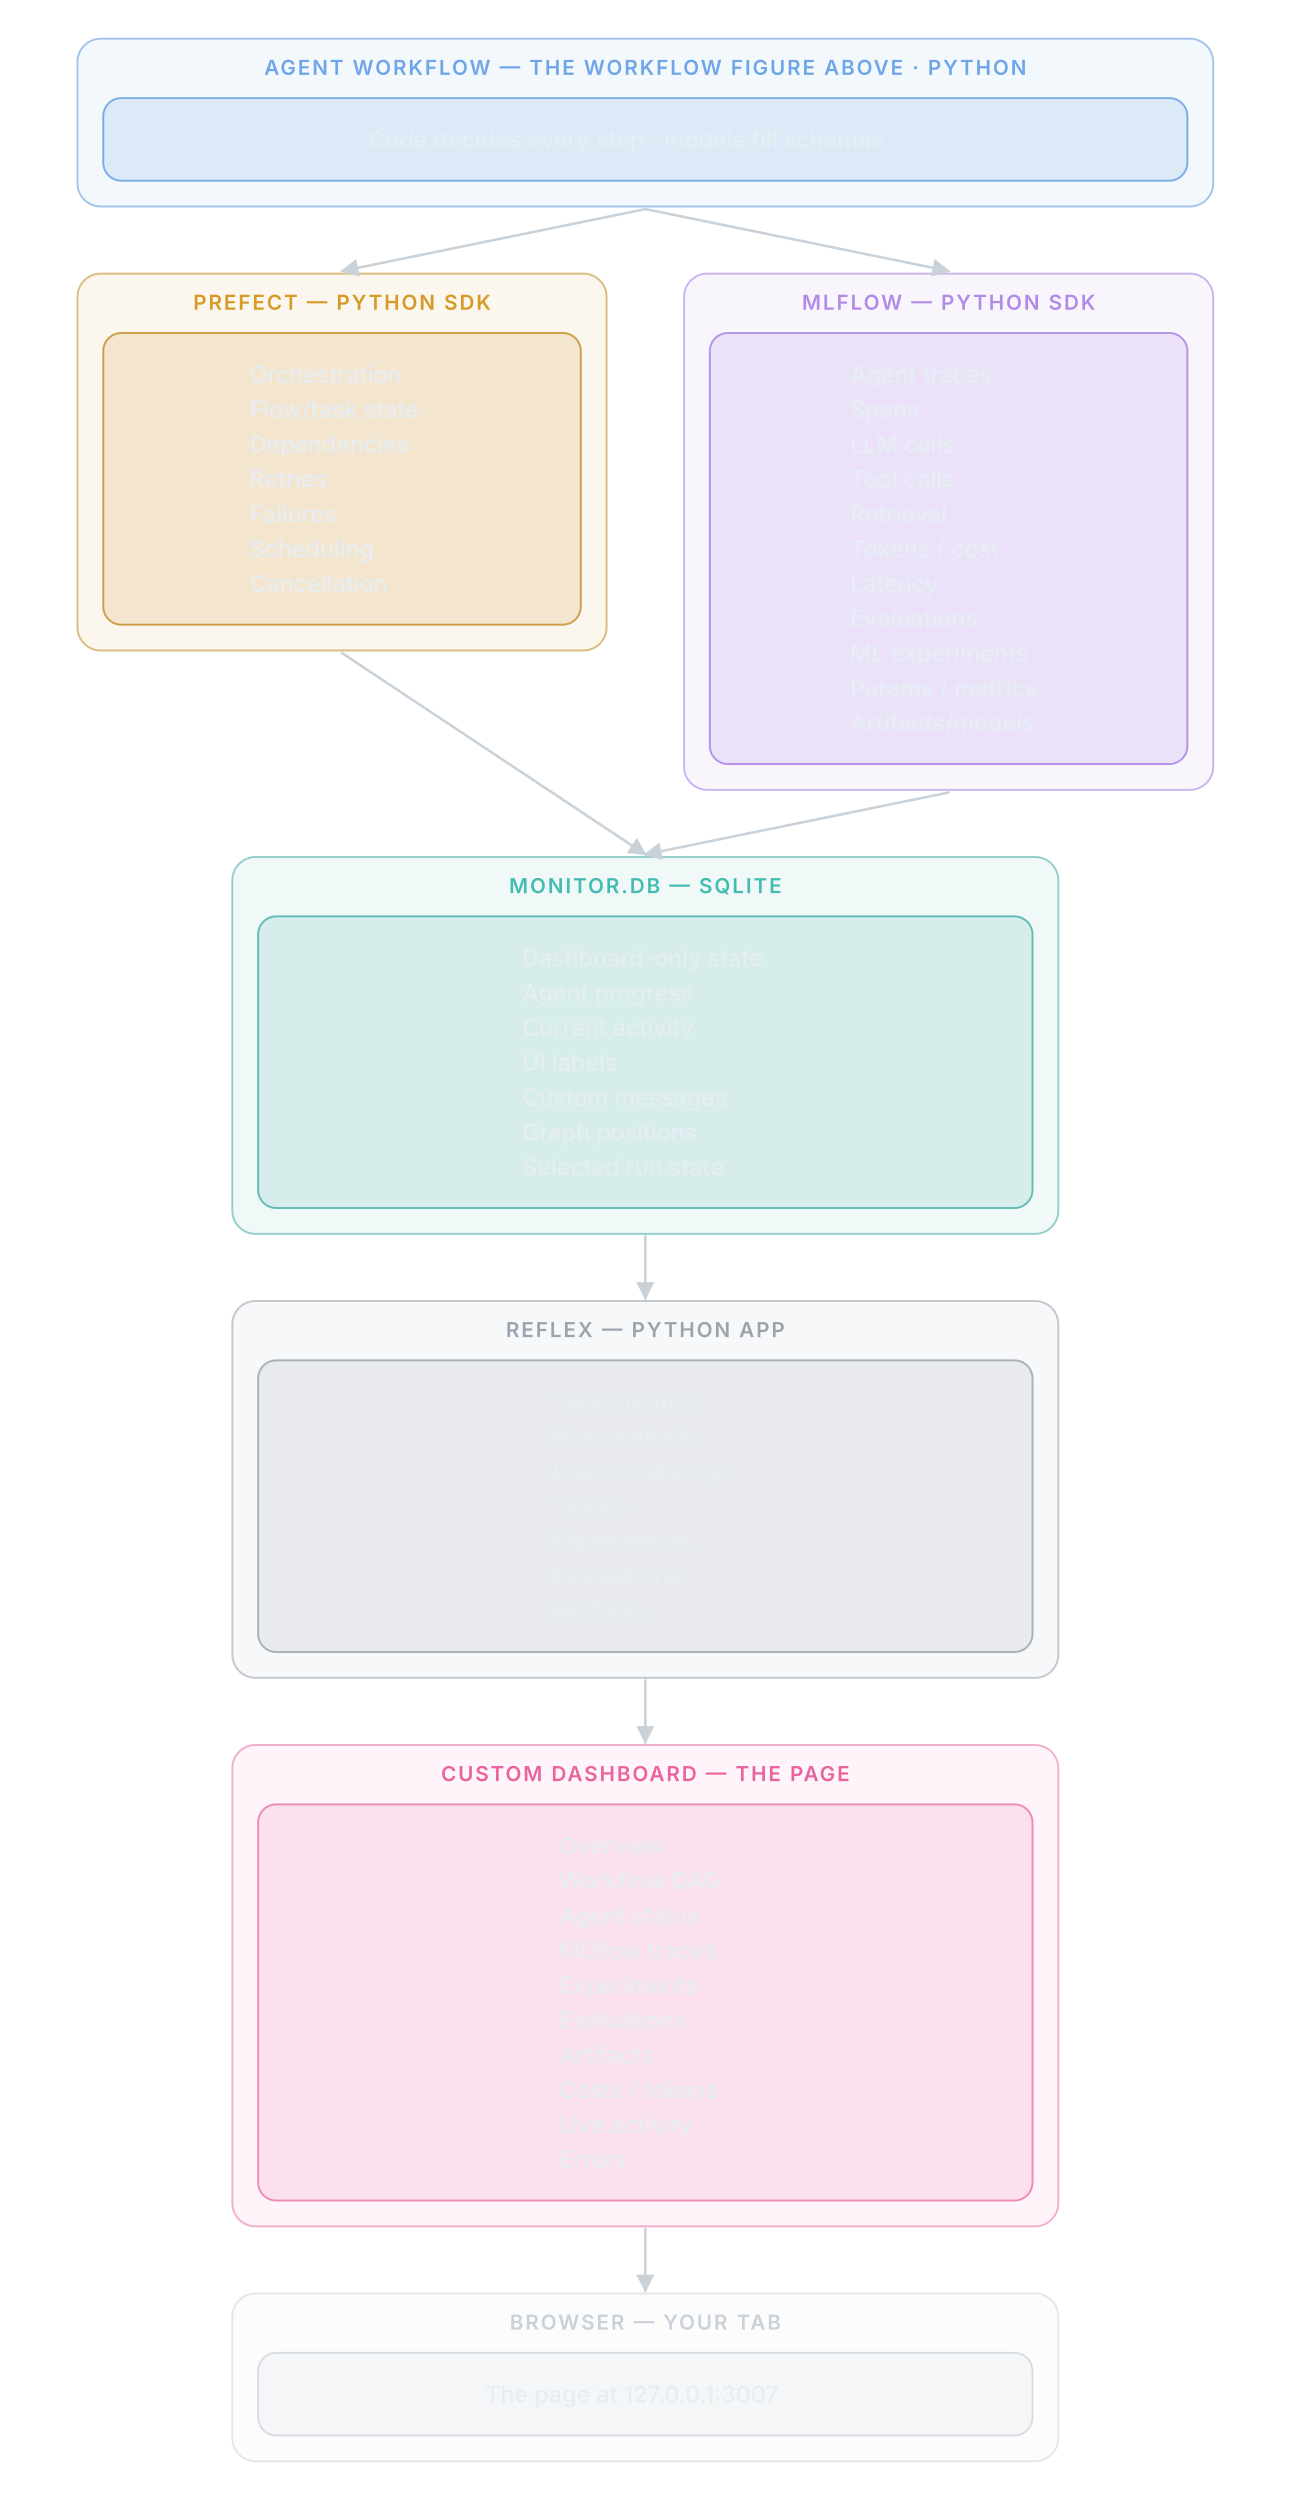
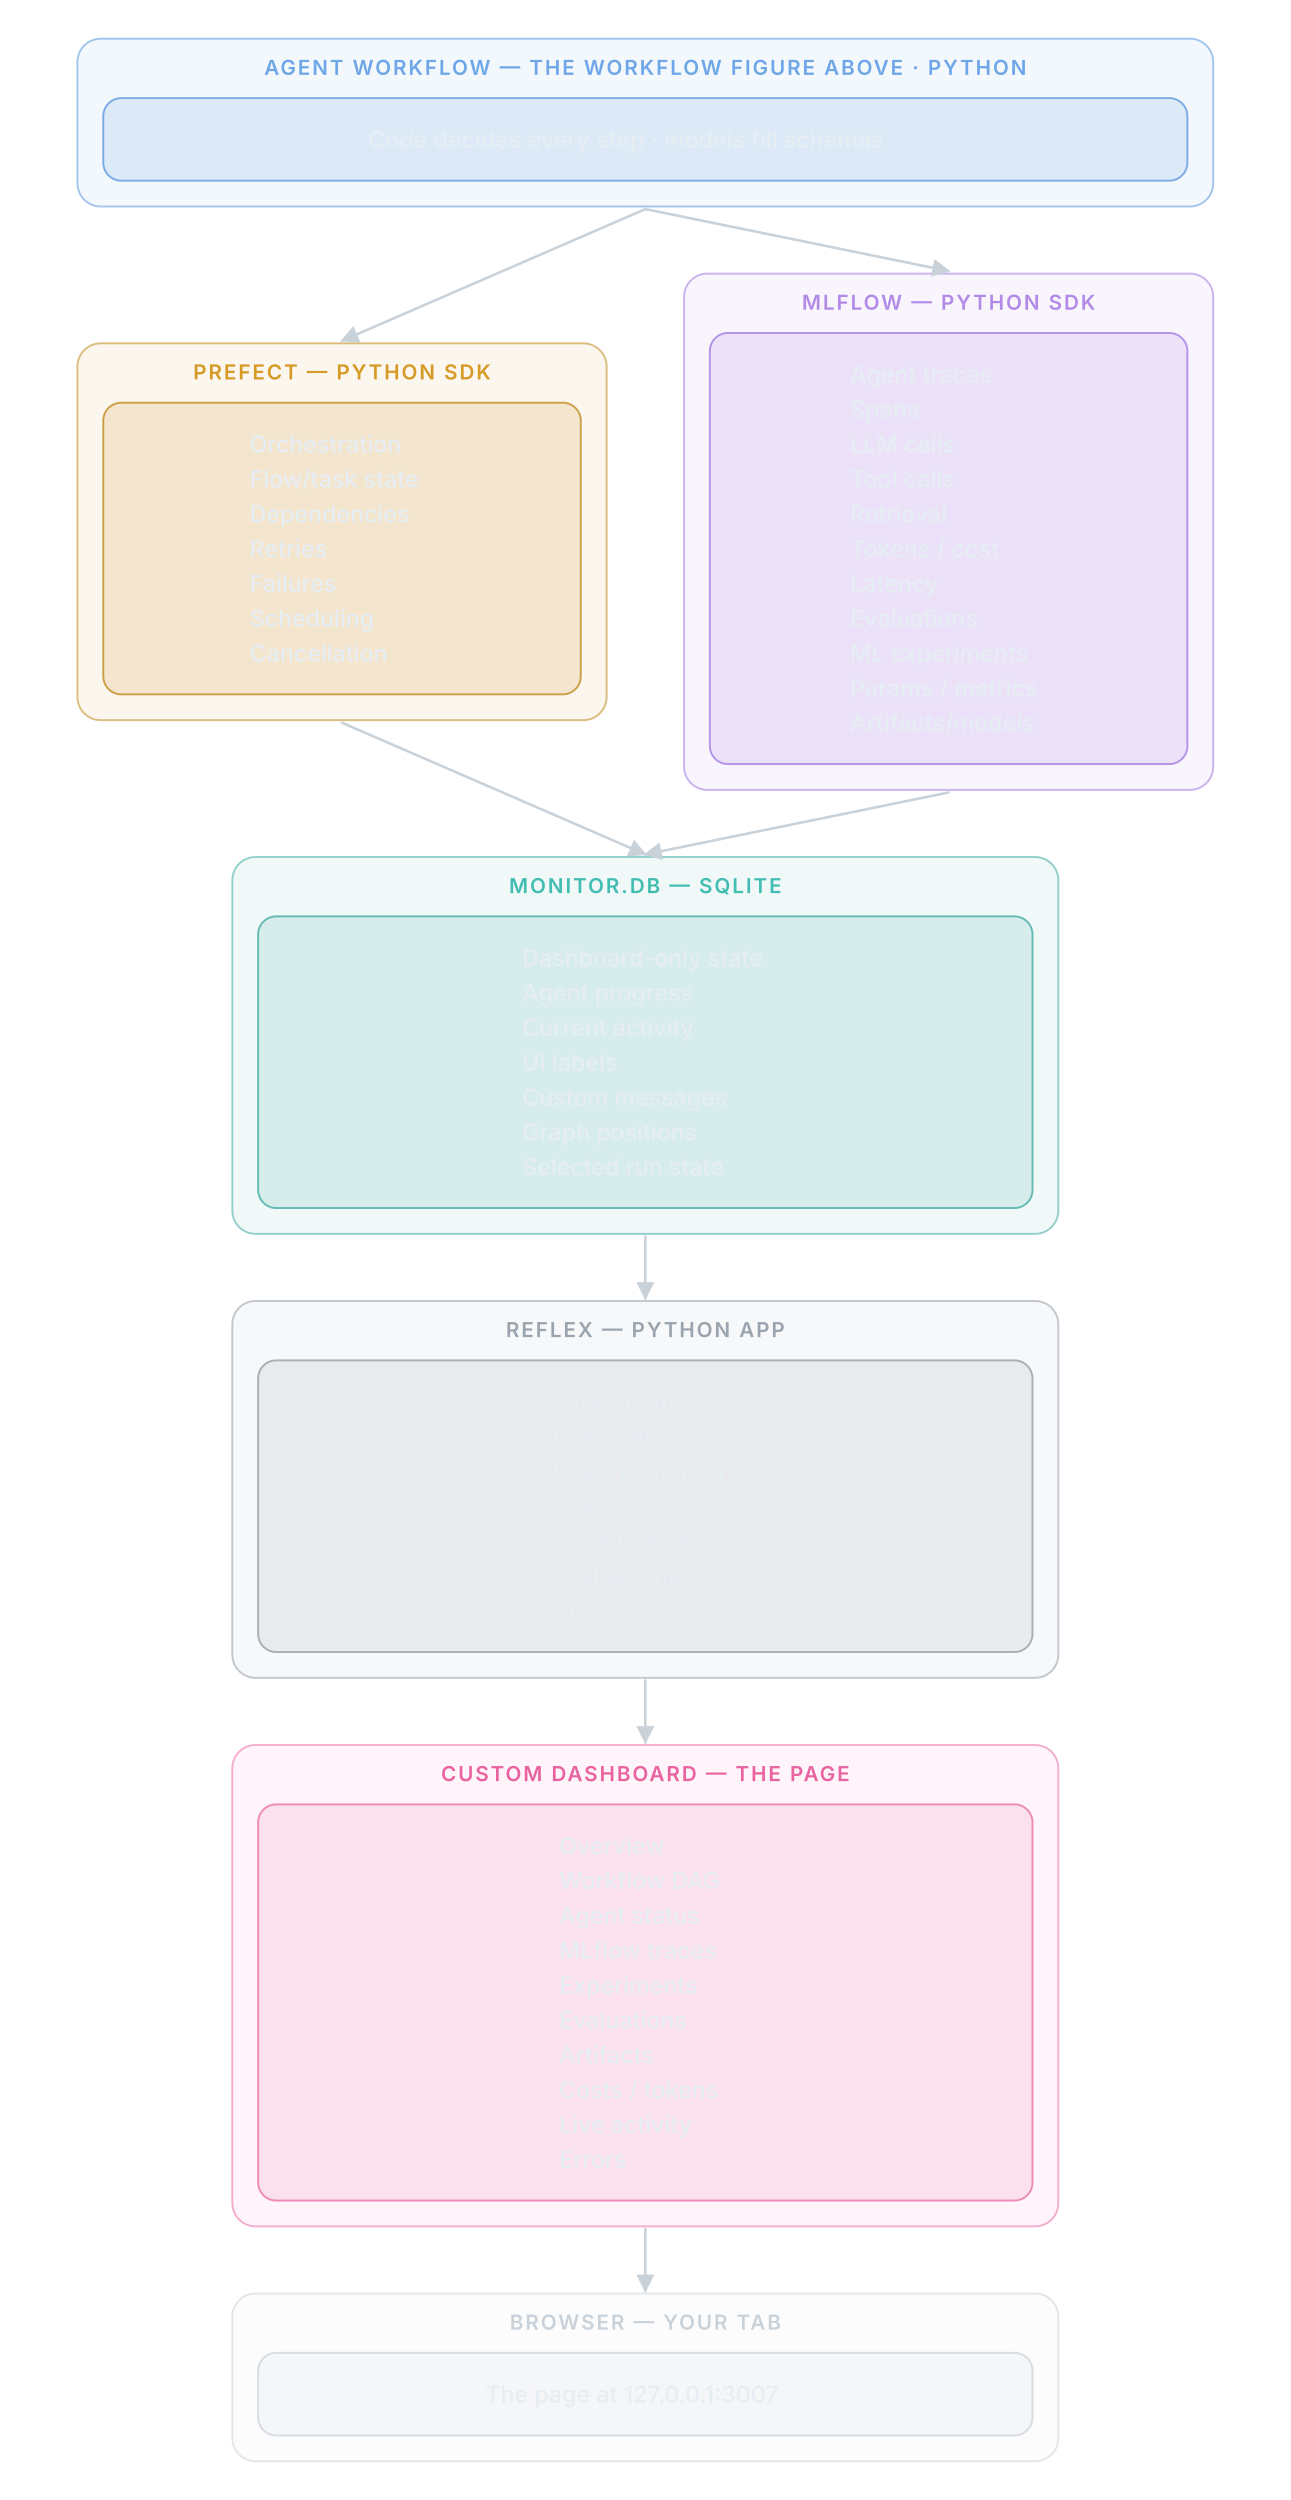
<svg xmlns="http://www.w3.org/2000/svg" viewBox="0 0 1000 1937" width="1000" height="1937" font-family="Inter, -apple-system, 'Segoe UI', Helvetica, Arial, sans-serif">
  <defs>
    <marker id="ah" viewBox="0 0 10 10" refX="9" refY="5" markerWidth="7" markerHeight="7" orient="auto-start-reverse">
      <path d="M0,0 L10,5 L0,10 z" fill="#c9d1d9" />
    </marker>
  </defs>
  <rect x="60" y="30" width="880" height="130" rx="18" fill="rgba(77,143,220,0.07)" stroke="rgba(77,143,220,0.5)" stroke-width="1.5" />
  <text x="500" y="58" text-anchor="middle" font-size="16" font-weight="600" letter-spacing="1.5" fill="#6ea6e8">AGENT WORKFLOW — THE WORKFLOW FIGURE ABOVE · PYTHON</text>
  <rect x="80" y="76" width="840" height="64" rx="14" fill="rgba(77,143,220,0.14)" stroke="rgba(77,143,220,0.7)" stroke-width="1.5" />
  <text x="285.4" y="108.0" dominant-baseline="central" font-size="18" font-weight="500" fill="#e6edf3">Code decides every step · models fill schemas</text>
-   <rect x="60" y="212" width="410" height="292" rx="18" fill="rgba(187,128,9,0.07)" stroke="rgba(187,128,9,0.5)" stroke-width="1.5" />
-   <text x="265" y="240" text-anchor="middle" font-size="16" font-weight="600" letter-spacing="1.5" fill="#d69a26">PREFECT — PYTHON SDK</text>
-   <rect x="80" y="258" width="370" height="226" rx="14" fill="rgba(187,128,9,0.14)" stroke="rgba(187,128,9,0.7)" stroke-width="1.5" />
-   <text x="193.4" y="290.0" dominant-baseline="central" font-size="18" font-weight="500" fill="#e6edf3">Orchestration</text>
-   <text x="193.4" y="317.0" dominant-baseline="central" font-size="18" font-weight="500" fill="#e6edf3">Flow/task state</text>
-   <text x="193.4" y="344.0" dominant-baseline="central" font-size="18" font-weight="500" fill="#e6edf3">Dependencies</text>
-   <text x="193.4" y="371.0" dominant-baseline="central" font-size="18" font-weight="500" fill="#e6edf3">Retries</text>
-   <text x="193.4" y="398.0" dominant-baseline="central" font-size="18" font-weight="500" fill="#e6edf3">Failures</text>
-   <text x="193.4" y="425.0" dominant-baseline="central" font-size="18" font-weight="500" fill="#e6edf3">Scheduling</text>
-   <text x="193.4" y="452.0" dominant-baseline="central" font-size="18" font-weight="500" fill="#e6edf3">Cancellation</text>
+   <rect x="60" y="266" width="410" height="292" rx="18" fill="rgba(187,128,9,0.07)" stroke="rgba(187,128,9,0.5)" stroke-width="1.5" />
+   <text x="265" y="294" text-anchor="middle" font-size="16" font-weight="600" letter-spacing="1.5" fill="#d69a26">PREFECT — PYTHON SDK</text>
+   <rect x="80" y="312" width="370" height="226" rx="14" fill="rgba(187,128,9,0.14)" stroke="rgba(187,128,9,0.7)" stroke-width="1.5" />
+   <text x="193.4" y="344.0" dominant-baseline="central" font-size="18" font-weight="500" fill="#e6edf3">Orchestration</text>
+   <text x="193.4" y="371.0" dominant-baseline="central" font-size="18" font-weight="500" fill="#e6edf3">Flow/task state</text>
+   <text x="193.4" y="398.0" dominant-baseline="central" font-size="18" font-weight="500" fill="#e6edf3">Dependencies</text>
+   <text x="193.4" y="425.0" dominant-baseline="central" font-size="18" font-weight="500" fill="#e6edf3">Retries</text>
+   <text x="193.4" y="452.0" dominant-baseline="central" font-size="18" font-weight="500" fill="#e6edf3">Failures</text>
+   <text x="193.4" y="479.0" dominant-baseline="central" font-size="18" font-weight="500" fill="#e6edf3">Scheduling</text>
+   <text x="193.4" y="506.0" dominant-baseline="central" font-size="18" font-weight="500" fill="#e6edf3">Cancellation</text>
  <rect x="530" y="212" width="410" height="400" rx="18" fill="rgba(154,110,224,0.07)" stroke="rgba(154,110,224,0.5)" stroke-width="1.5" />
  <text x="735" y="240" text-anchor="middle" font-size="16" font-weight="600" letter-spacing="1.5" fill="#b28ae8">MLFLOW — PYTHON SDK</text>
  <rect x="550" y="258" width="370" height="334" rx="14" fill="rgba(154,110,224,0.14)" stroke="rgba(154,110,224,0.7)" stroke-width="1.5" />
  <text x="658.7" y="290.0" dominant-baseline="central" font-size="18" font-weight="500" fill="#e6edf3">Agent traces</text>
  <text x="658.7" y="317.0" dominant-baseline="central" font-size="18" font-weight="500" fill="#e6edf3">Spans</text>
  <text x="658.7" y="344.0" dominant-baseline="central" font-size="18" font-weight="500" fill="#e6edf3">LLM calls</text>
  <text x="658.7" y="371.0" dominant-baseline="central" font-size="18" font-weight="500" fill="#e6edf3">Tool calls</text>
  <text x="658.7" y="398.0" dominant-baseline="central" font-size="18" font-weight="500" fill="#e6edf3">Retrieval</text>
  <text x="658.7" y="425.0" dominant-baseline="central" font-size="18" font-weight="500" fill="#e6edf3">Tokens / cost</text>
  <text x="658.7" y="452.0" dominant-baseline="central" font-size="18" font-weight="500" fill="#e6edf3">Latency</text>
  <text x="658.7" y="479.0" dominant-baseline="central" font-size="18" font-weight="500" fill="#e6edf3">Evaluations</text>
  <text x="658.7" y="506.0" dominant-baseline="central" font-size="18" font-weight="500" fill="#e6edf3">ML experiments</text>
  <text x="658.7" y="533.0" dominant-baseline="central" font-size="18" font-weight="500" fill="#e6edf3">Params / metrics</text>
  <text x="658.7" y="560.0" dominant-baseline="central" font-size="18" font-weight="500" fill="#e6edf3">Artifacts/models</text>
  <rect x="180" y="664" width="640" height="292" rx="18" fill="rgba(47,163,154,0.07)" stroke="rgba(47,163,154,0.5)" stroke-width="1.5" />
  <text x="500" y="692" text-anchor="middle" font-size="16" font-weight="600" letter-spacing="1.5" fill="#43bdb2">MONITOR.DB — SQLITE</text>
  <rect x="200" y="710" width="600" height="226" rx="14" fill="rgba(47,163,154,0.14)" stroke="rgba(47,163,154,0.7)" stroke-width="1.5" />
  <text x="404.6" y="742.0" dominant-baseline="central" font-size="18" font-weight="500" fill="#e6edf3">Dashboard-only state</text>
  <text x="404.6" y="769.0" dominant-baseline="central" font-size="18" font-weight="500" fill="#e6edf3">Agent progress</text>
  <text x="404.6" y="796.0" dominant-baseline="central" font-size="18" font-weight="500" fill="#e6edf3">Current activity</text>
  <text x="404.6" y="823.0" dominant-baseline="central" font-size="18" font-weight="500" fill="#e6edf3">UI labels</text>
  <text x="404.6" y="850.0" dominant-baseline="central" font-size="18" font-weight="500" fill="#e6edf3">Custom messages</text>
  <text x="404.6" y="877.0" dominant-baseline="central" font-size="18" font-weight="500" fill="#e6edf3">Graph positions</text>
  <text x="404.6" y="904.0" dominant-baseline="central" font-size="18" font-weight="500" fill="#e6edf3">Selected run state</text>
  <rect x="180" y="1008" width="640" height="292" rx="18" fill="rgba(139,148,158,0.07)" stroke="rgba(139,148,158,0.5)" stroke-width="1.5" />
  <text x="500" y="1036" text-anchor="middle" font-size="16" font-weight="600" letter-spacing="1.5" fill="#9aa4ae">REFLEX — PYTHON APP</text>
  <rect x="200" y="1054" width="600" height="226" rx="14" fill="rgba(139,148,158,0.14)" stroke="rgba(139,148,158,0.7)" stroke-width="1.5" />
  <text x="428.4" y="1086.0" dominant-baseline="central" font-size="18" font-weight="500" fill="#e6edf3">Task creation</text>
  <text x="428.4" y="1113.0" dominant-baseline="central" font-size="18" font-weight="500" fill="#e6edf3">Run controls</text>
  <text x="428.4" y="1140.0" dominant-baseline="central" font-size="18" font-weight="500" fill="#e6edf3">Live monitoring</text>
  <text x="428.4" y="1167.0" dominant-baseline="central" font-size="18" font-weight="500" fill="#e6edf3">Traces</text>
  <text x="428.4" y="1194.0" dominant-baseline="central" font-size="18" font-weight="500" fill="#e6edf3">Experiments</text>
  <text x="428.4" y="1221.0" dominant-baseline="central" font-size="18" font-weight="500" fill="#e6edf3">Evaluations</text>
  <text x="428.4" y="1248.0" dominant-baseline="central" font-size="18" font-weight="500" fill="#e6edf3">Artifacts</text>
  <rect x="180" y="1352" width="640" height="373" rx="18" fill="rgba(232,99,159,0.07)" stroke="rgba(232,99,159,0.5)" stroke-width="1.5" />
  <text x="500" y="1380" text-anchor="middle" font-size="16" font-weight="600" letter-spacing="1.5" fill="#e8639f">CUSTOM DASHBOARD — THE PAGE</text>
  <rect x="200" y="1398" width="600" height="307" rx="14" fill="rgba(232,99,159,0.14)" stroke="rgba(232,99,159,0.7)" stroke-width="1.5" />
  <text x="433.2" y="1430.0" dominant-baseline="central" font-size="18" font-weight="500" fill="#e6edf3">Overview</text>
  <text x="433.2" y="1457.0" dominant-baseline="central" font-size="18" font-weight="500" fill="#e6edf3">Workflow DAG</text>
  <text x="433.2" y="1484.0" dominant-baseline="central" font-size="18" font-weight="500" fill="#e6edf3">Agent status</text>
  <text x="433.2" y="1511.0" dominant-baseline="central" font-size="18" font-weight="500" fill="#e6edf3">MLflow traces</text>
  <text x="433.2" y="1538.0" dominant-baseline="central" font-size="18" font-weight="500" fill="#e6edf3">Experiments</text>
  <text x="433.2" y="1565.0" dominant-baseline="central" font-size="18" font-weight="500" fill="#e6edf3">Evaluations</text>
  <text x="433.2" y="1592.0" dominant-baseline="central" font-size="18" font-weight="500" fill="#e6edf3">Artifacts</text>
  <text x="433.2" y="1619.0" dominant-baseline="central" font-size="18" font-weight="500" fill="#e6edf3">Costs / tokens</text>
  <text x="433.2" y="1646.0" dominant-baseline="central" font-size="18" font-weight="500" fill="#e6edf3">Live activity</text>
  <text x="433.2" y="1673.0" dominant-baseline="central" font-size="18" font-weight="500" fill="#e6edf3">Errors</text>
  <rect x="180" y="1777" width="640" height="130" rx="18" fill="rgba(201,209,217,0.07)" stroke="rgba(201,209,217,0.5)" stroke-width="1.5" />
  <text x="500" y="1805" text-anchor="middle" font-size="16" font-weight="600" letter-spacing="1.5" fill="#c9d1d9">BROWSER — YOUR TAB</text>
  <rect x="200" y="1823" width="600" height="64" rx="14" fill="rgba(201,209,217,0.14)" stroke="rgba(201,209,217,0.7)" stroke-width="1.5" />
  <text x="376.0" y="1855.0" dominant-baseline="central" font-size="18" font-weight="500" fill="#e6edf3">The page at 127.0.0.1:3007</text>
-   <line x1="500" y1="162" x2="265" y2="210" stroke="#c9d1d9" stroke-width="2" stroke-linecap="round" marker-end="url(#ah)" />
+   <line x1="500" y1="162" x2="265" y2="264" stroke="#c9d1d9" stroke-width="2" stroke-linecap="round" marker-end="url(#ah)" />
  <line x1="500" y1="162" x2="735" y2="210" stroke="#c9d1d9" stroke-width="2" stroke-linecap="round" marker-end="url(#ah)" />
-   <line x1="265" y1="506" x2="500" y2="662" stroke="#c9d1d9" stroke-width="2" stroke-linecap="round" marker-end="url(#ah)" />
+   <line x1="265" y1="560" x2="500" y2="662" stroke="#c9d1d9" stroke-width="2" stroke-linecap="round" marker-end="url(#ah)" />
  <line x1="735" y1="614" x2="500" y2="662" stroke="#c9d1d9" stroke-width="2" stroke-linecap="round" marker-end="url(#ah)" />
  <line x1="500" y1="958" x2="500" y2="1006" stroke="#c9d1d9" stroke-width="2" stroke-linecap="round" marker-end="url(#ah)" />
  <line x1="500" y1="1302" x2="500" y2="1350" stroke="#c9d1d9" stroke-width="2" stroke-linecap="round" marker-end="url(#ah)" />
  <line x1="500" y1="1727" x2="500" y2="1775" stroke="#c9d1d9" stroke-width="2" stroke-linecap="round" marker-end="url(#ah)" />
</svg>
